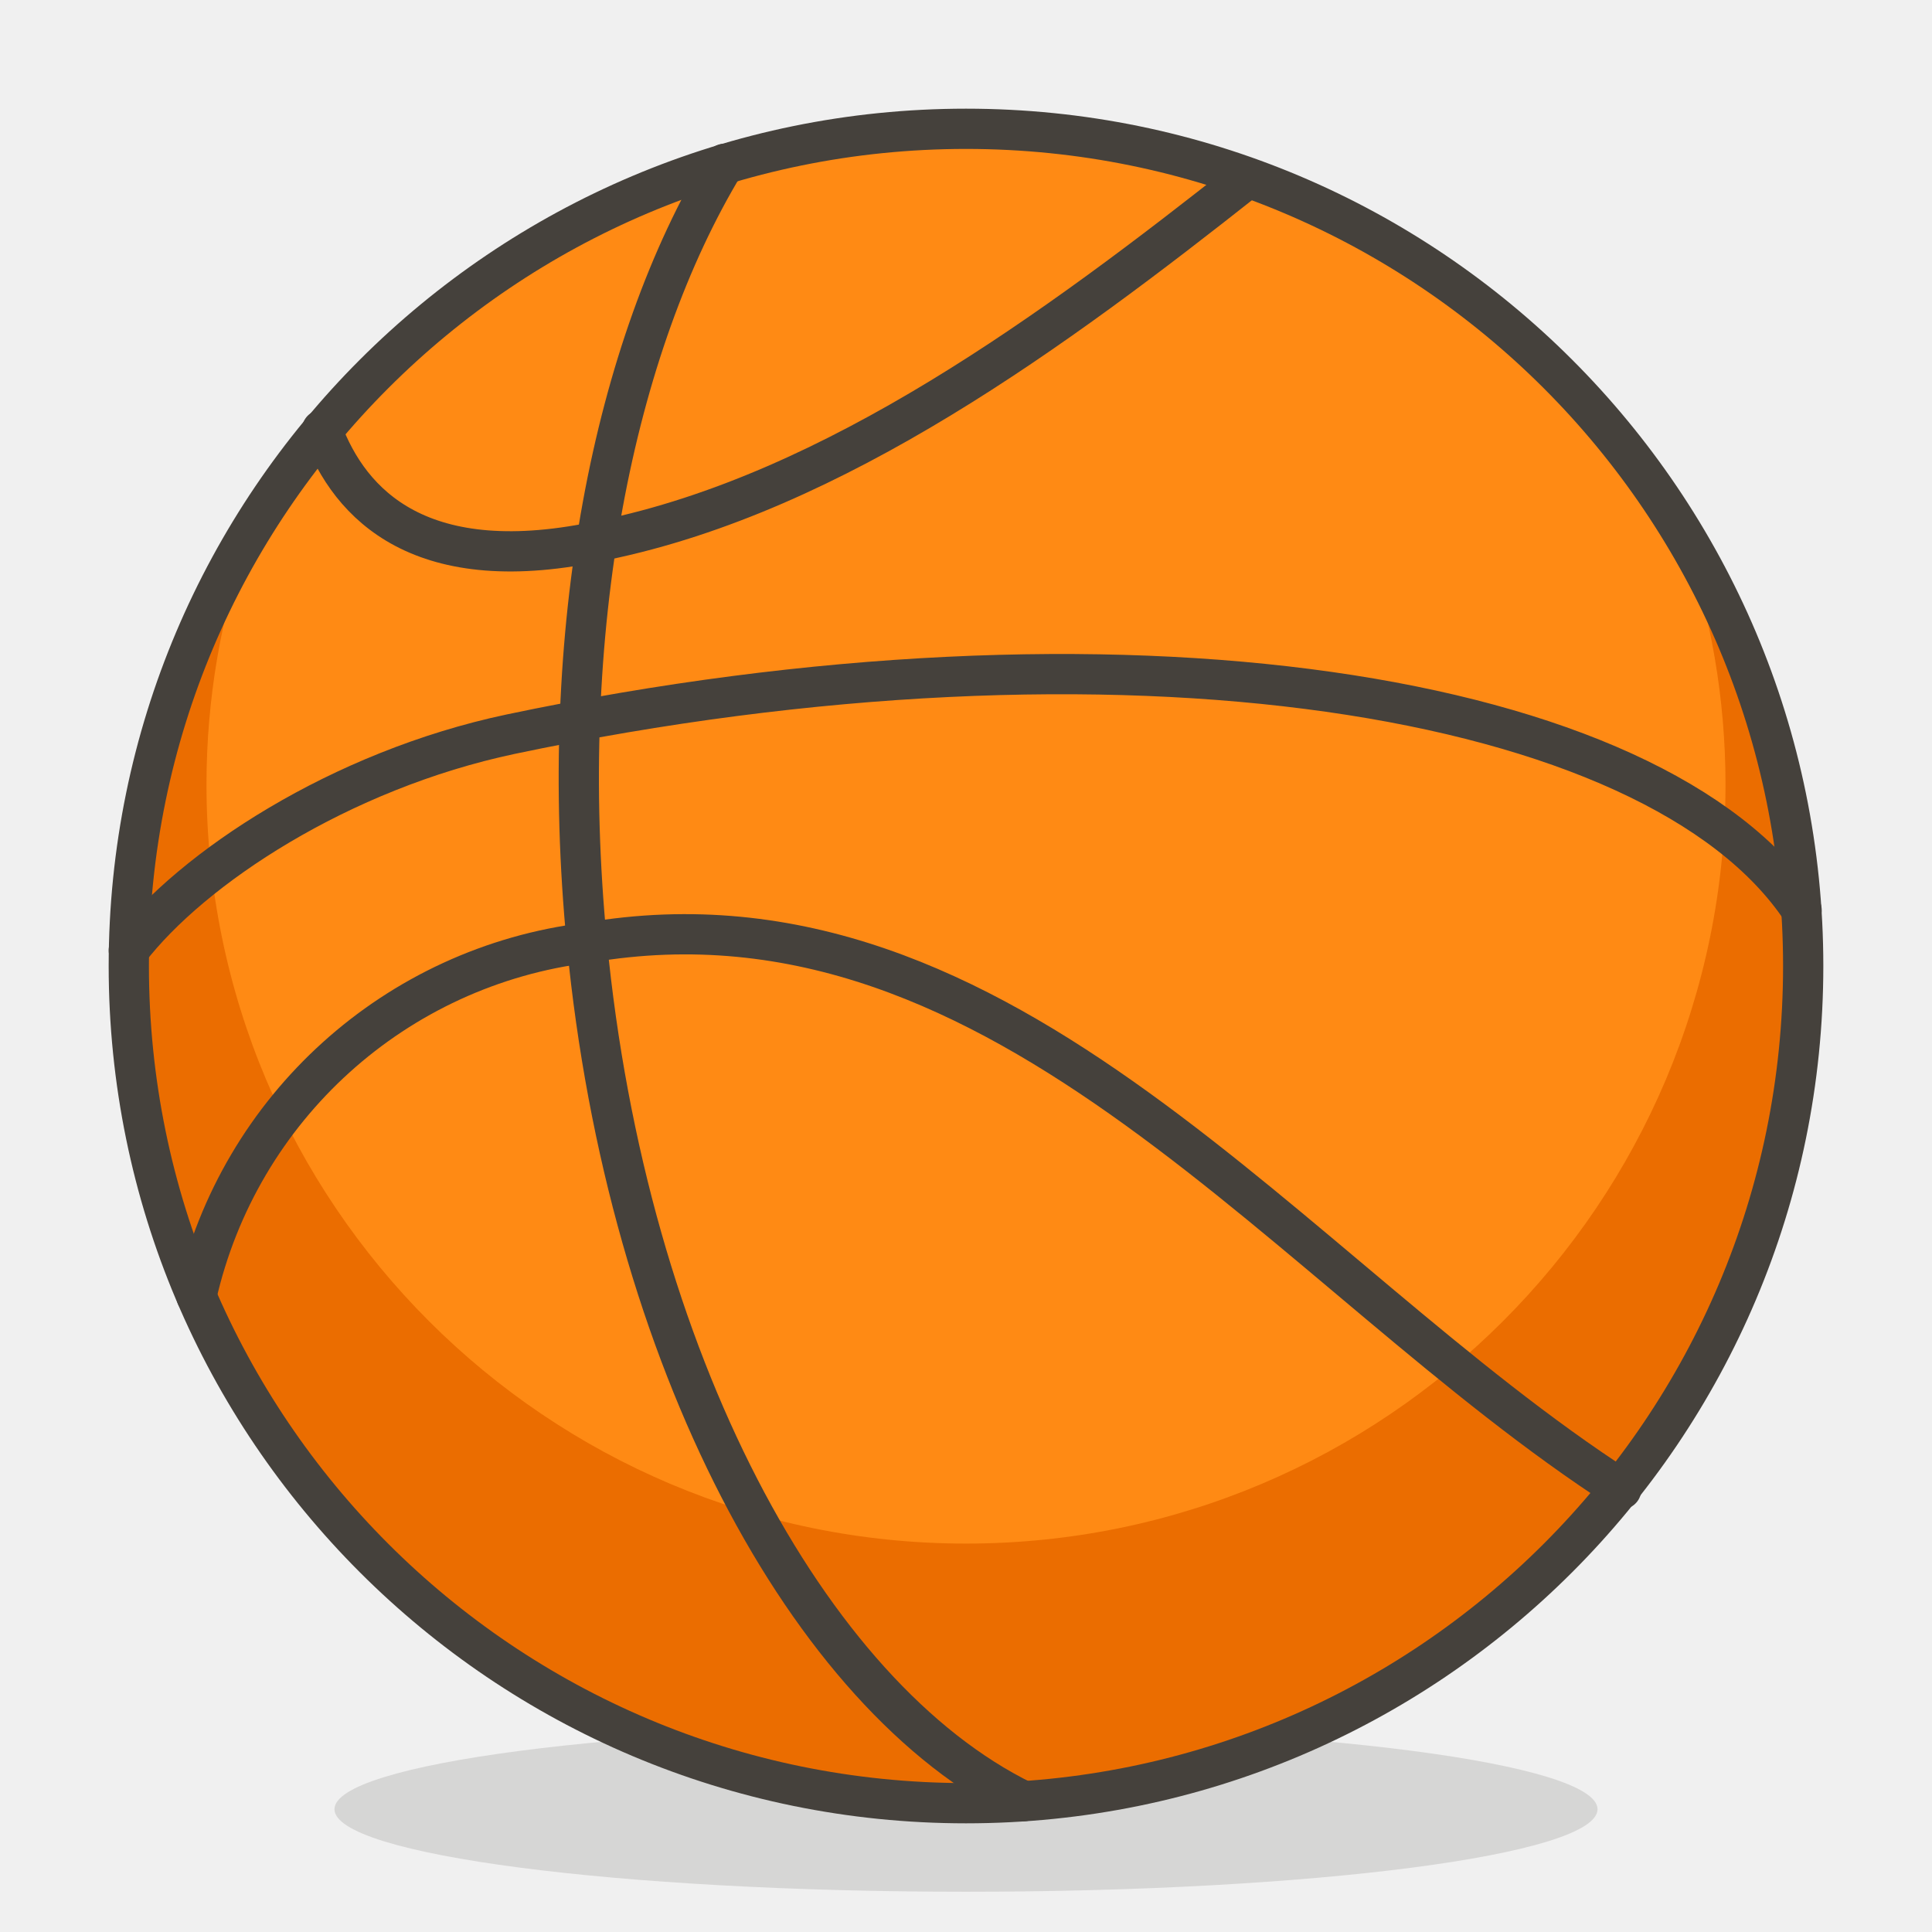
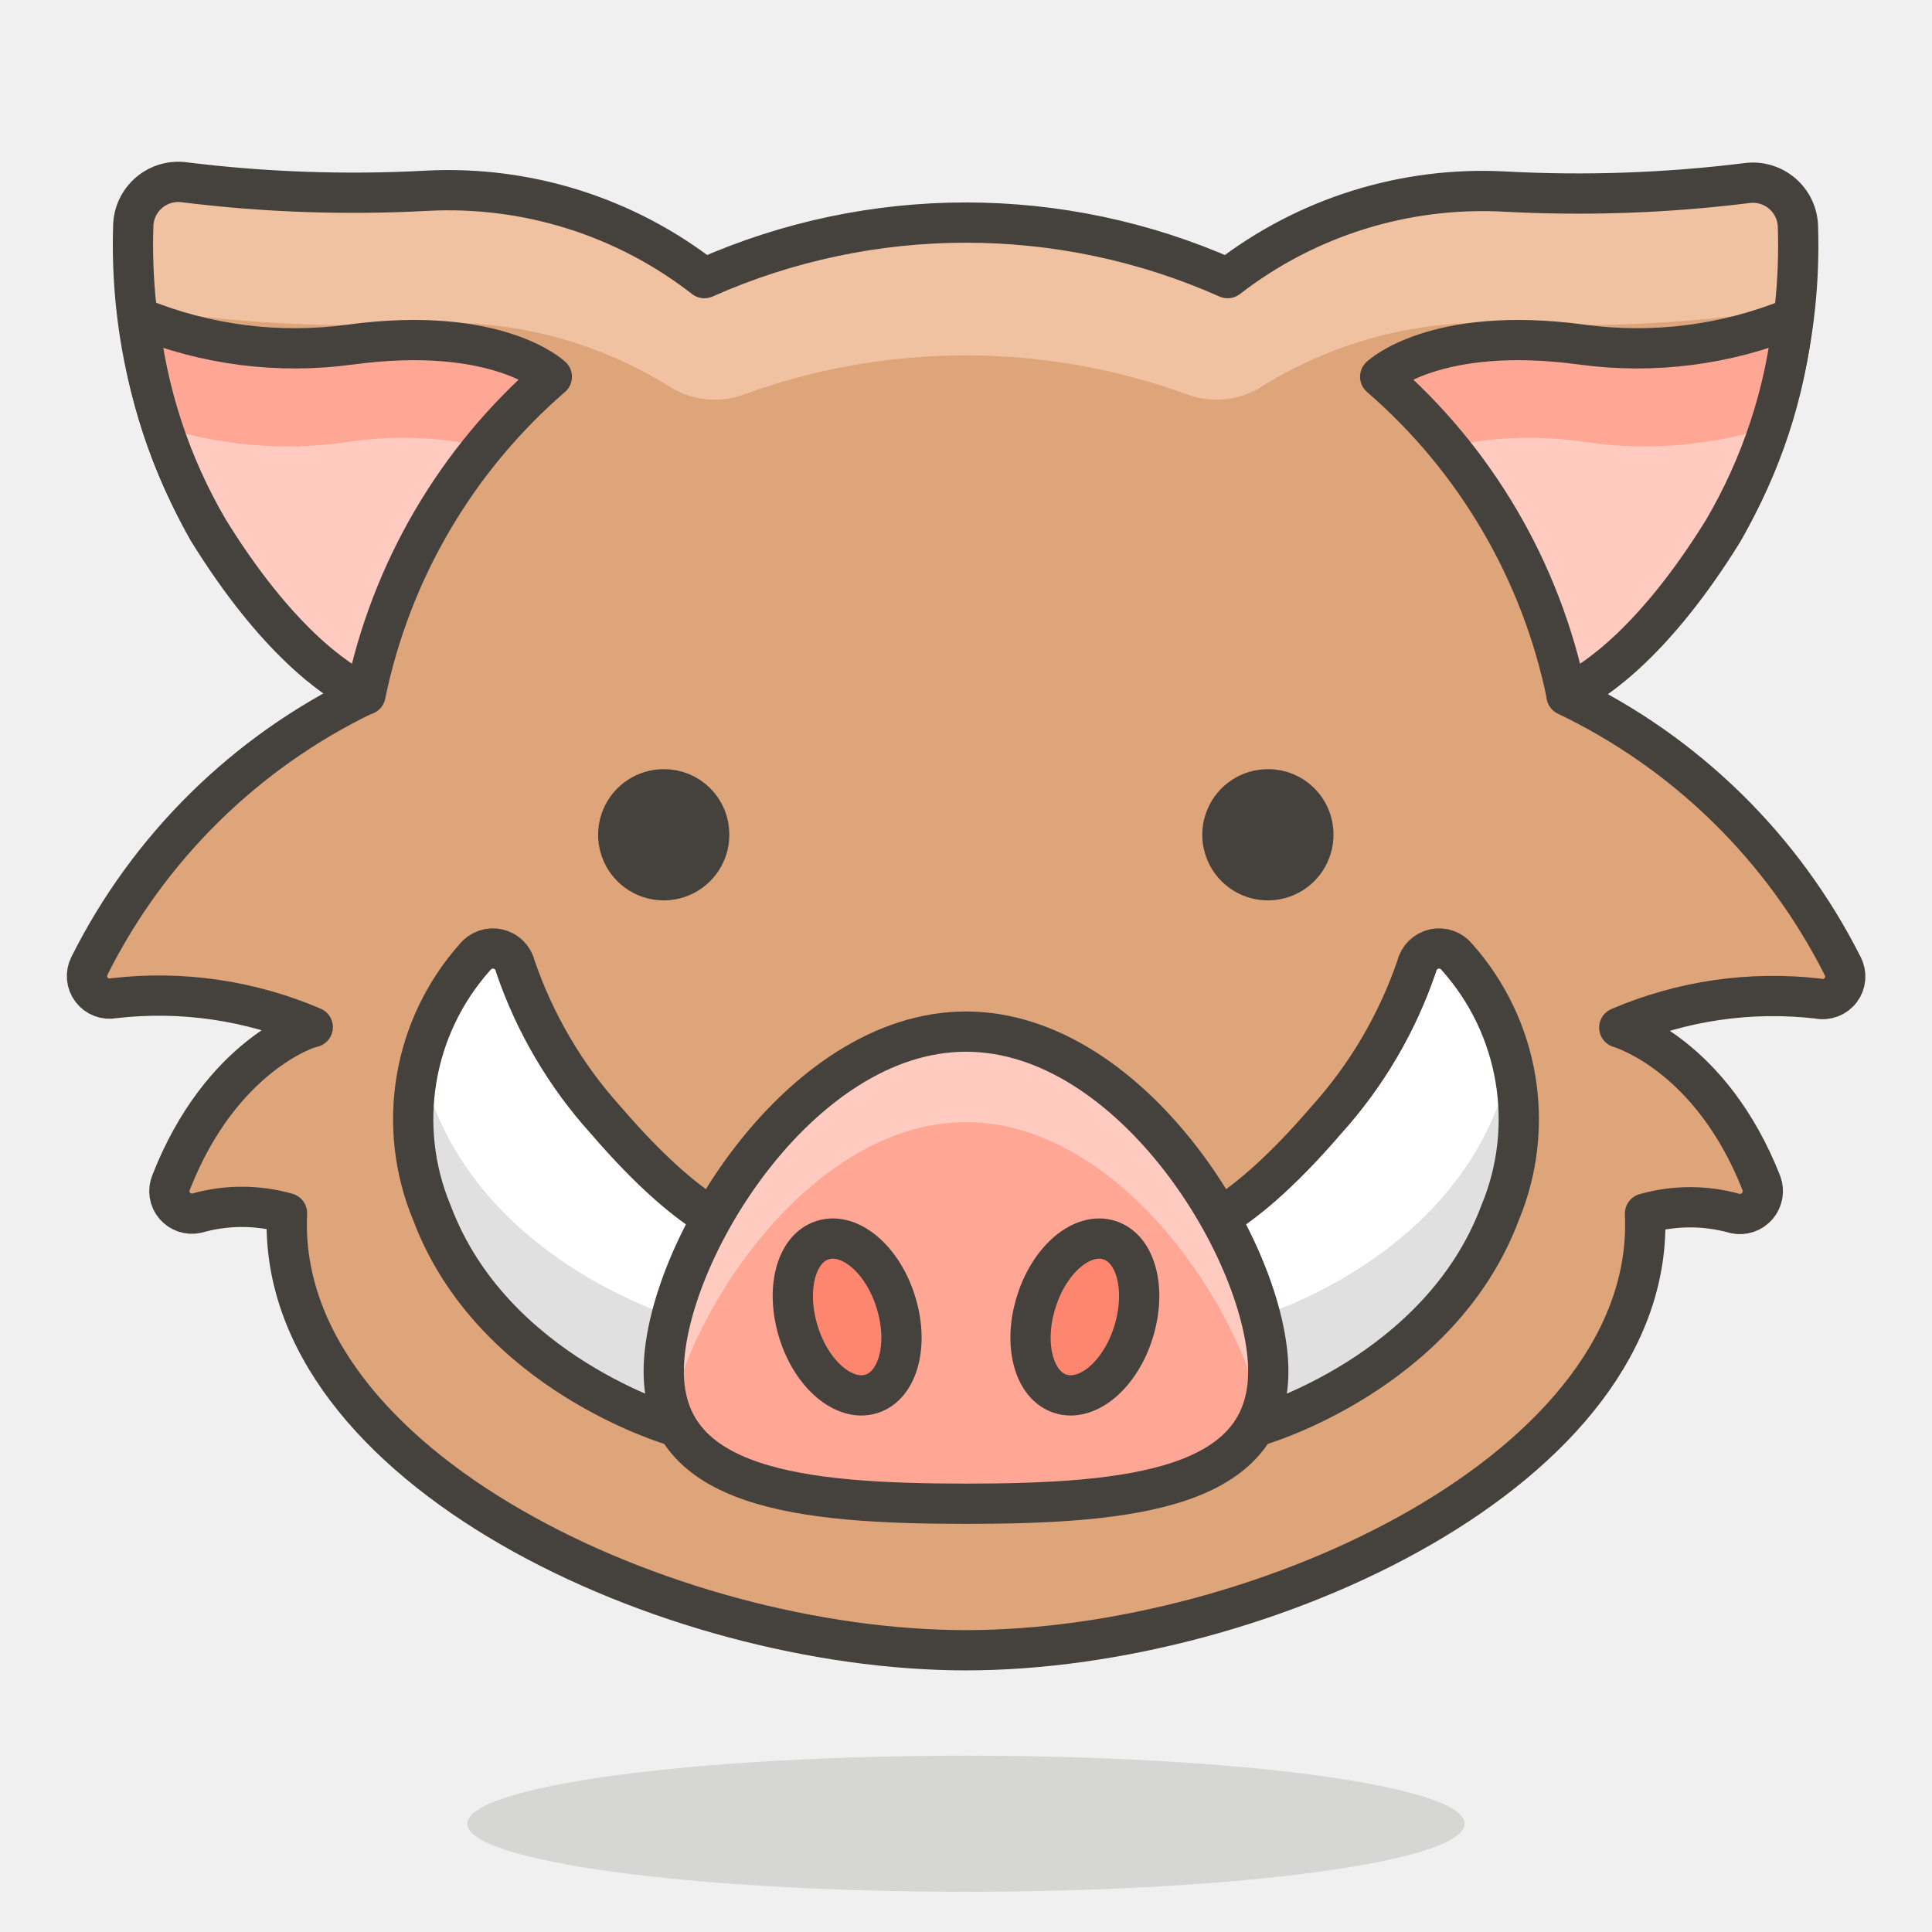
<svg xmlns="http://www.w3.org/2000/svg" width="48" height="48" viewBox="0 0 48 48">
-   <path fill="#45413c" d="M8.31 44.95a15.69 2.05 0 1 0 31.38 0a15.69 2.05 0 1 0-31.38 0" opacity="0.15" />
-   <path fill="#ff8a14" d="M3.2 24a20.8 20.8 0 1 0 41.6 0a20.8 20.8 0 1 0-41.6 0" />
-   <path fill="#eb6d00" d="M41.81 13.29a18.7 18.7 0 0 1 1.06 6.19a18.87 18.87 0 0 1-37.74 0a18.7 18.7 0 0 1 1.06-6.19A20.79 20.79 0 1 0 44.8 24a20.65 20.65 0 0 0-2.99-10.71" />
-   <path fill="none" stroke="#45413c" stroke-linecap="round" stroke-linejoin="round" d="M3.2 24a20.8 20.8 0 1 0 41.6 0a20.8 20.8 0 1 0-41.6 0" stroke-width="1" />
-   <path fill="none" stroke="#45413c" stroke-linecap="round" stroke-linejoin="round" d="M44.76 22.61c-3.63-5.46-17-7.54-32.07-4.37c-4.25.9-7.92 3.33-9.49 5.37" stroke-width="1" />
-   <path fill="none" stroke="#45413c" stroke-linecap="round" stroke-linejoin="round" d="M18 4.07c-2.76 4.56-4.17 11.61-3.42 19.35c1 10.32 5.49 18.71 10.85 21.33" stroke-width="1" />
-   <path fill="none" stroke="#45413c" stroke-linecap="round" stroke-linejoin="round" d="M4.88 32.2a11.38 11.38 0 0 1 9.72-8.78C25 21.64 32.05 31.69 40.28 37M31 4.42c-4.78 3.78-10.26 7.82-16 9c-4.54 1-6.31-.88-7-2.74" stroke-width="1" />
+   <path fill="#dea47a" d="M45.78 24a14.86 14.86 0 0 0-6.86-6.72c.77-.36 2.23-1.4 3.89-4.08a14.43 14.43 0 0 0 1.86-7.55a1.12 1.12 0 0 0-1.28-1.1a34 34 0 0 1-6 .21a10.34 10.34 0 0 0-6.89 2.15a16 16 0 0 0-13 0a10.34 10.34 0 0 0-6.91-2.17a34 34 0 0 1-6-.21a1.12 1.12 0 0 0-1.28 1.1a14.43 14.43 0 0 0 1.86 7.55c1.66 2.68 3.12 3.72 3.89 4.08A14.86 14.86 0 0 0 2.22 24a.56.56 0 0 0 .61.8a9.7 9.7 0 0 1 4.94.72c-.09 0-2.28.69-3.52 3.86a.56.56 0 0 0 .64.76a4.1 4.1 0 0 1 2.24 0C6.84 36.46 16.63 41 24 41s17.16-4.54 16.87-10.85a4.1 4.1 0 0 1 2.24 0a.57.57 0 0 0 .65-.76c-1.25-3.17-3.44-3.83-3.53-3.86a9.7 9.7 0 0 1 4.94-.72a.56.56 0 0 0 .61-.81" />
+   <path fill="#f0c2a1" d="M4.61 7.82a34 34 0 0 0 6 .21a10.47 10.47 0 0 1 6 1.56a2.1 2.1 0 0 0 1.82.23a16.1 16.1 0 0 1 11.12 0a2.1 2.1 0 0 0 1.82-.23a10.47 10.47 0 0 1 6-1.56a34 34 0 0 0 6-.21a1.13 1.13 0 0 1 1.1.5a17.5 17.5 0 0 0 .18-2.69a1.12 1.12 0 0 0-1.28-1.1a34 34 0 0 1-6 .21a10.34 10.34 0 0 0-6.87 2.17a16 16 0 0 0-13 0a10.34 10.34 0 0 0-6.91-2.17a34 34 0 0 1-6-.21a1.12 1.12 0 0 0-1.28 1.1a17.5 17.5 0 0 0 .18 2.69a1.13 1.13 0 0 1 1.12-.5" />
+   <path fill="none" stroke="#45413c" stroke-linecap="round" stroke-linejoin="round" d="M45.78 24a14.86 14.86 0 0 0-6.86-6.72c.77-.36 2.23-1.4 3.89-4.08a14.43 14.43 0 0 0 1.86-7.55a1.12 1.12 0 0 0-1.28-1.1a34 34 0 0 1-6 .21a10.34 10.34 0 0 0-6.89 2.15a16 16 0 0 0-13 0a10.34 10.34 0 0 0-6.91-2.17a34 34 0 0 1-6-.21a1.12 1.12 0 0 0-1.28 1.1a14.43 14.43 0 0 0 1.86 7.55c1.66 2.68 3.12 3.72 3.89 4.08A14.86 14.86 0 0 0 2.22 24a.56.56 0 0 0 .61.8a9.7 9.7 0 0 1 4.94.72c-.09 0-2.28.69-3.52 3.86a.56.56 0 0 0 .64.76a4.1 4.1 0 0 1 2.24 0C6.84 36.46 16.63 41 24 41s17.16-4.54 16.87-10.85a4.1 4.1 0 0 1 2.24 0a.57.57 0 0 0 .65-.76c-1.25-3.17-3.44-3.83-3.53-3.86a9.7 9.7 0 0 1 4.94-.72a.56.56 0 0 0 .61-.81" stroke-width="1" />
+   <path fill="#ffcabf" d="M42.81 13.18a13.1 13.1 0 0 0 1.74-5.29a10.2 10.2 0 0 1-5.26.67c-3.65-.49-5 .8-5 .8a14.23 14.23 0 0 1 4.63 7.9c.77-.36 2.23-1.4 3.89-4.08" />
+   <path fill="#ffa694" d="M36 11.09a9.4 9.4 0 0 1 3.5-.09a10.3 10.3 0 0 0 4.5-.4a15.3 15.3 0 0 0 .57-2.71a10.2 10.2 0 0 1-5.26.67c-3.65-.49-5 .8-5 .8A14.4 14.4 0 0 1 36 11.09" />
+   <path fill="none" stroke="#45413c" stroke-linecap="round" stroke-linejoin="round" d="M42.81 13.18a13.1 13.1 0 0 0 1.74-5.29a10.2 10.2 0 0 1-5.26.67c-3.65-.49-5 .8-5 .8a14.23 14.23 0 0 1 4.63 7.9c.77-.36 2.23-1.4 3.89-4.08" stroke-width="1" />
+   <path fill="#ffcabf" d="M5.19 13.18a13.1 13.1 0 0 1-1.74-5.29a10.2 10.2 0 0 0 5.26.67c3.65-.49 5 .8 5 .8a14.23 14.23 0 0 0-4.63 7.9c-.77-.36-2.23-1.4-3.89-4.08" />
+   <path fill="#ffa694" d="M12 11.09A9.4 9.4 0 0 0 8.5 11a10.3 10.3 0 0 1-4.5-.4a14.5 14.5 0 0 1-.58-2.71a10.2 10.2 0 0 0 5.26.67c3.65-.49 5 .8 5 .8A14.4 14.4 0 0 0 12 11.09" />
+   <path fill="none" stroke="#45413c" stroke-linecap="round" stroke-linejoin="round" d="M5.19 13.18a13.1 13.1 0 0 1-1.74-5.29a10.2 10.2 0 0 0 5.26.67c3.65-.49 5 .8 5 .8a14.23 14.23 0 0 0-4.63 7.9c-.77-.36-2.23-1.4-3.89-4.08" stroke-width="1" />
+   <path fill="#fff" d="M29.41 30.61s1.15 0 3.54-2.78A11 11 0 0 0 35.2 24a.57.57 0 0 1 1-.22a6.05 6.05 0 0 1 1.07 6.35c-1.5 4-6 5.29-6 5.29Zm-10.82 0s-1.15 0-3.54-2.78A11 11 0 0 1 12.8 24a.57.57 0 0 0-1-.22a6.05 6.05 0 0 0-1.07 6.35c1.5 4 6 5.29 6 5.29Z" />
+   <path fill="#e0e0e0" d="M37.23 27.43c-1.5 4-6 5.29-6 5.29l-.94-2.46a2 2 0 0 1-.89.35l1.83 4.78s4.49-1.31 6-5.29a6.2 6.2 0 0 0 .29-3.68a7.5 7.5 0 0 1-.29 1.01m-20.47 5.29s-4.49-1.31-6-5.29a7.5 7.5 0 0 1-.29-1a6.2 6.2 0 0 0 .29 3.68c1.5 4 6 5.29 6 5.29l1.83-4.78a2 2 0 0 1-.89-.35Z" />
+   <path fill="none" stroke="#45413c" stroke-linecap="round" stroke-linejoin="round" d="M29.41 30.61s1.15 0 3.54-2.78A11 11 0 0 0 35.2 24a.57.57 0 0 1 1-.22a6.05 6.05 0 0 1 1.07 6.35c-1.5 4-6 5.29-6 5.29Zm-10.82 0s-1.15 0-3.54-2.78A11 11 0 0 1 12.8 24a.57.57 0 0 0-1-.22a6.05 6.05 0 0 0-1.07 6.35c1.5 4 6 5.29 6 5.29Z" stroke-width="1" />
+   <path fill="#45413c" stroke="#45413c" stroke-linecap="round" stroke-linejoin="round" d="M17.62 20.73a1.13 1.13 0 1 1-1.13-1.12a1.12 1.12 0 0 1 1.13 1.12m15.01 0a1.13 1.13 0 1 1-1.12-1.12a1.12 1.12 0 0 1 1.12 1.12" stroke-width="1" />
+   <path fill="#ffa694" d="M31.51 34.07c0 2.9-3.36 3.29-7.51 3.29s-7.51-.39-7.51-3.29s3.36-8.44 7.51-8.44s7.51 5.54 7.51 8.44" />
+   <path fill="#ffcabf" d="M24 27.88c3.61 0 6.62 4.19 7.34 7.2a2.9 2.9 0 0 0 .17-1c0-2.9-3.36-8.44-7.51-8.44s-7.51 5.54-7.51 8.44a2.9 2.9 0 0 0 .17 1c.72-3.01 3.73-7.2 7.34-7.2" />
+   <path fill="none" stroke="#45413c" stroke-linecap="round" stroke-linejoin="round" d="M31.51 34.07c0 2.9-3.36 3.29-7.51 3.29s-7.51-.39-7.51-3.29s3.36-8.44 7.51-8.44s7.51 5.54 7.51 8.44" stroke-width="1" />
+   <path fill="#ff866e" stroke="#45413c" stroke-linecap="round" stroke-linejoin="round" d="M22.25 32.33c.34 1.06.07 2.09-.6 2.3s-1.48-.47-1.81-1.53s-.07-2.08.6-2.29s1.48.47 1.81 1.52m3.5 0c-.34 1.06-.07 2.09.6 2.3s1.48-.47 1.81-1.53s.07-2.08-.6-2.29s-1.48.47-1.81 1.52" stroke-width="1" />
+   <path fill="#45413c" d="M11.61 45.31a12.39 1.69 0 1 0 24.78 0a12.39 1.69 0 1 0-24.78 0" opacity="0.15" />
</svg>
